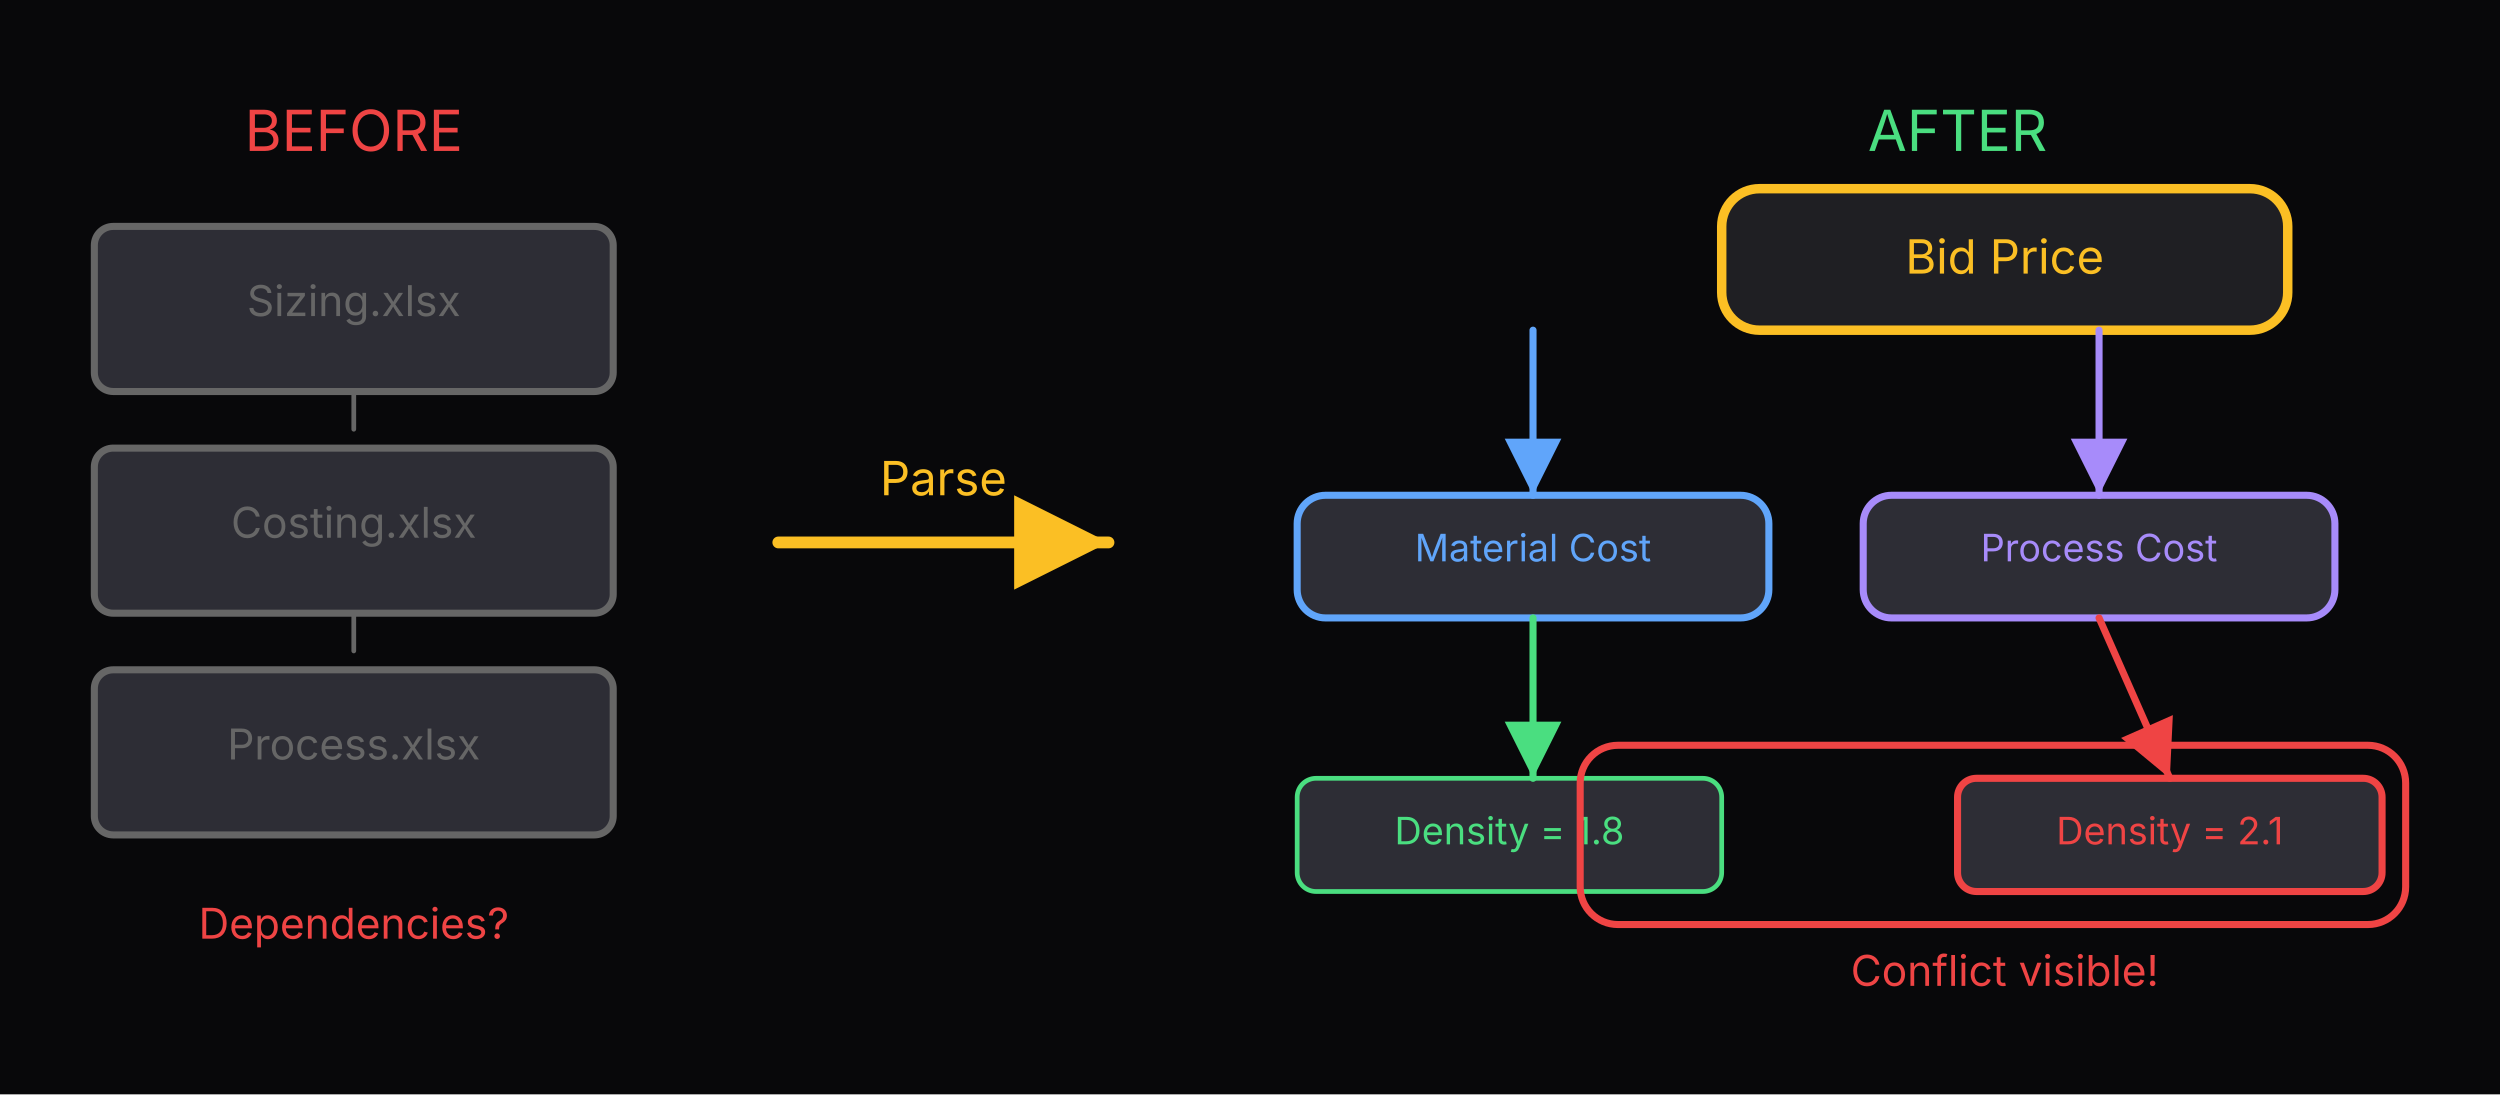
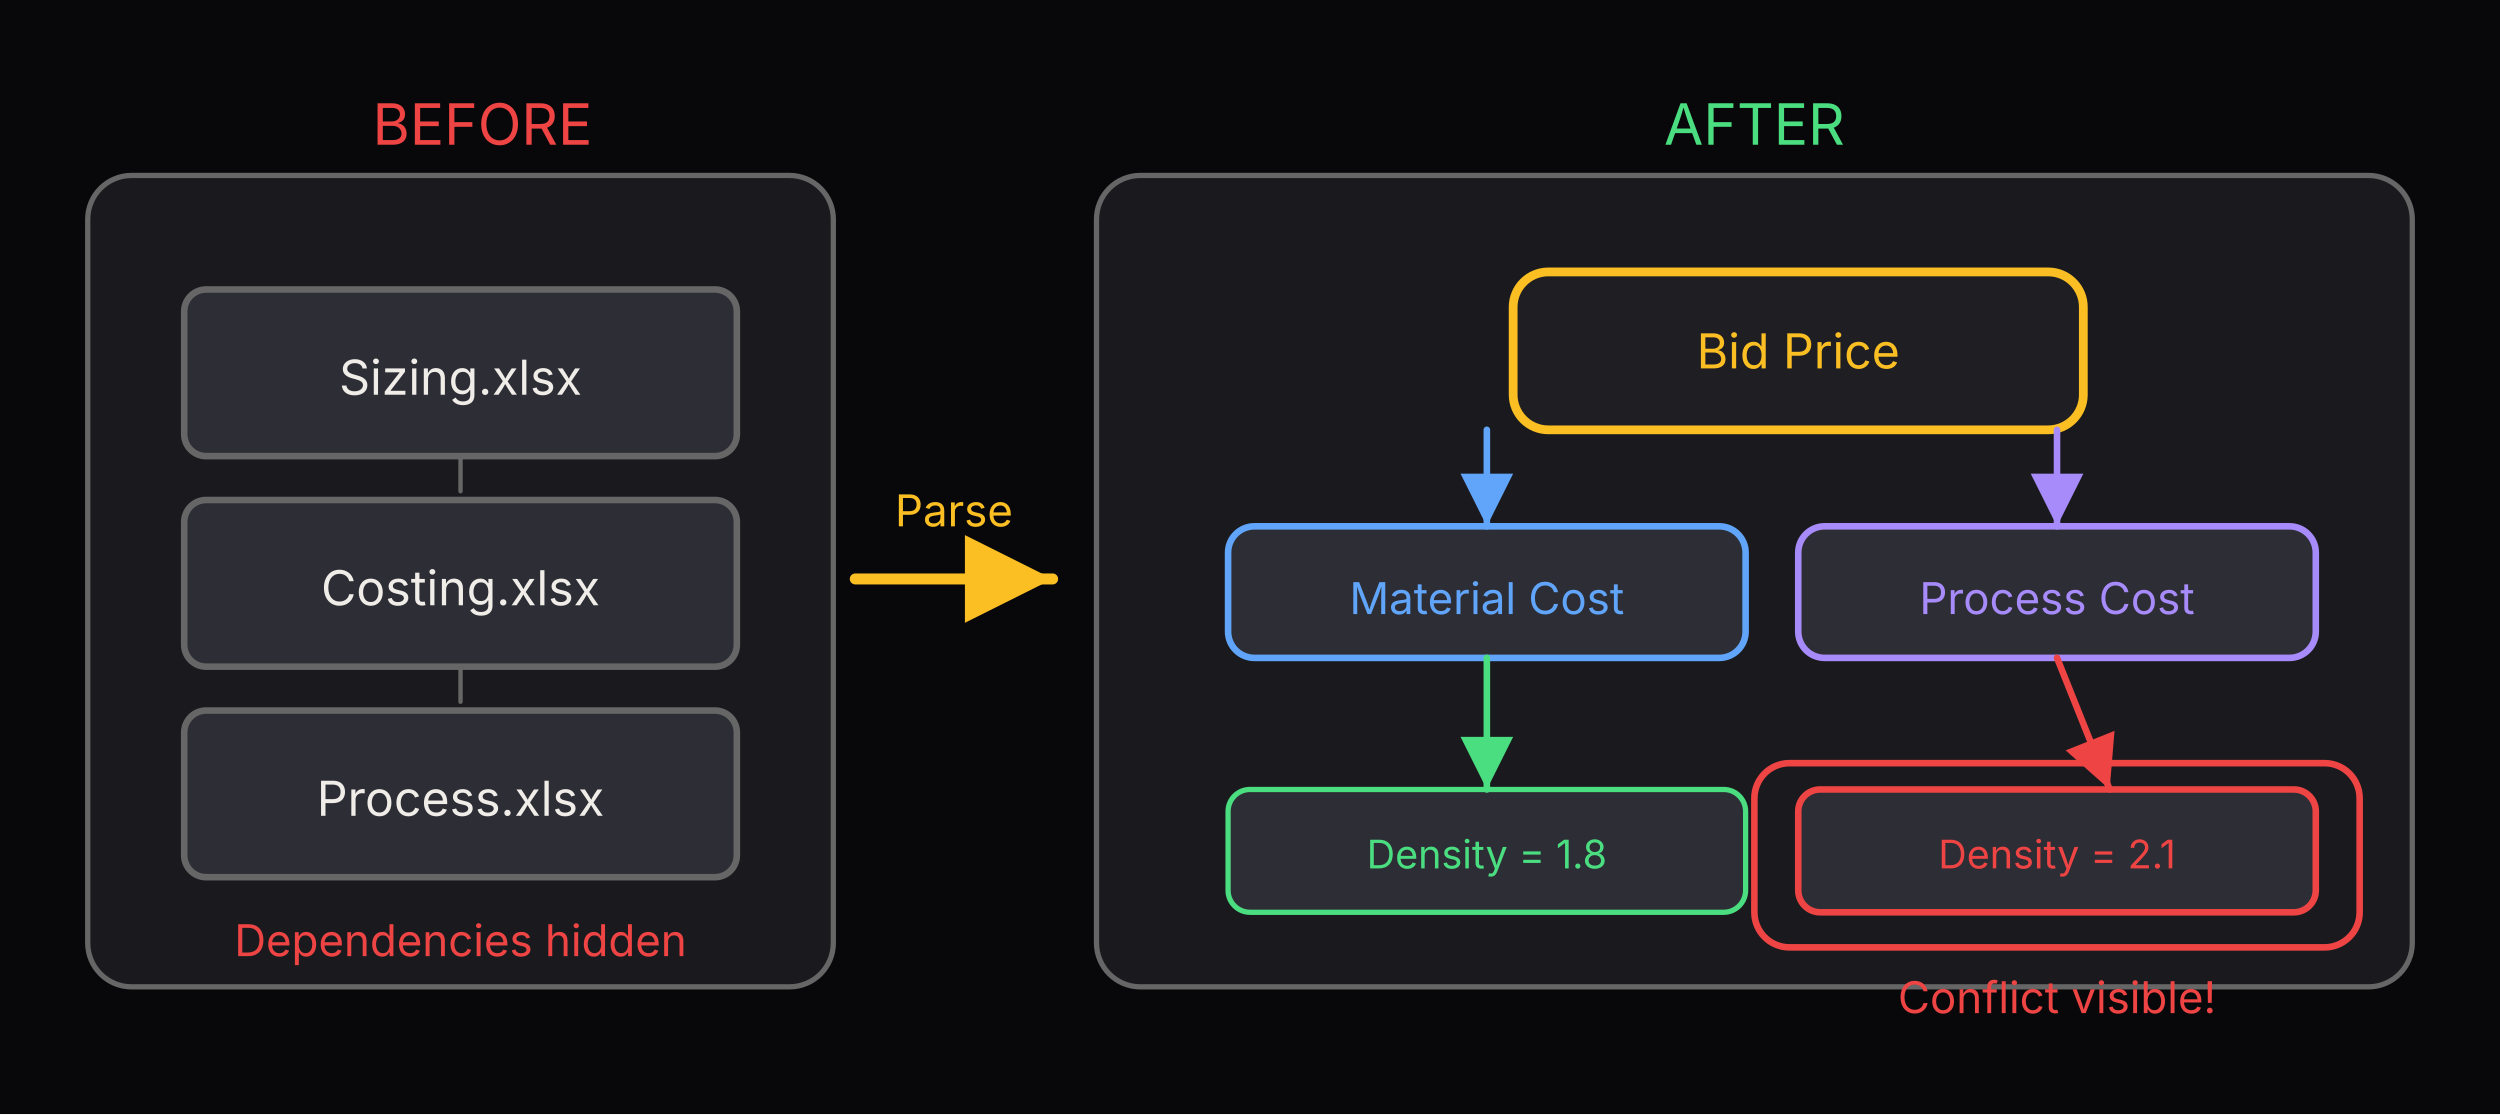
- <svg xmlns="http://www.w3.org/2000/svg" viewBox="0 0 530 232" width="530" height="232">
+ <svg xmlns="http://www.w3.org/2000/svg" viewBox="0 0 570 254" width="570" height="254">
  <defs>
    <marker id="ah-fbbf24" viewBox="0 0 10 10" refX="10" refY="5" markerWidth="8" markerHeight="8" orient="auto-start-reverse">
      <path d="M0,0 L10,5 L0,10 Z" fill="#fbbf24" />
    </marker>
    <marker id="ah-60a5fa" viewBox="0 0 10 10" refX="10" refY="5" markerWidth="8" markerHeight="8" orient="auto-start-reverse">
      <path d="M0,0 L10,5 L0,10 Z" fill="#60a5fa" />
    </marker>
    <marker id="ah-a78bfa" viewBox="0 0 10 10" refX="10" refY="5" markerWidth="8" markerHeight="8" orient="auto-start-reverse">
      <path d="M0,0 L10,5 L0,10 Z" fill="#a78bfa" />
    </marker>
    <marker id="ah-4ade80" viewBox="0 0 10 10" refX="10" refY="5" markerWidth="8" markerHeight="8" orient="auto-start-reverse">
      <path d="M0,0 L10,5 L0,10 Z" fill="#4ade80" />
    </marker>
    <marker id="ah-ef4444" viewBox="0 0 10 10" refX="10" refY="5" markerWidth="8" markerHeight="8" orient="auto-start-reverse">
      <path d="M0,0 L10,5 L0,10 Z" fill="#ef4444" />
    </marker>
  </defs>
-   <rect x="0" y="0" width="530" height="232" fill="#08080a" />
-   <text x="75" y="32" font-family="&quot;Inter&quot;, &quot;Segoe UI&quot;, system-ui, -apple-system, sans-serif" font-size="12" fill="#ef4444" text-anchor="middle">BEFORE</text>
-   <text x="415" y="32" font-family="&quot;Inter&quot;, &quot;Segoe UI&quot;, system-ui, -apple-system, sans-serif" font-size="12" fill="#4ade80" text-anchor="middle">AFTER</text>
-   <rect x="20" y="48" width="110" height="35" rx="4" fill="#2d2d35" stroke="#666666" stroke-width="1.5" />
-   <text x="75" y="67" font-family="&quot;Inter&quot;, &quot;Segoe UI&quot;, system-ui, -apple-system, sans-serif" font-size="9" fill="#666666" text-anchor="middle">Sizing.xlsx</text>
-   <rect x="20" y="95" width="110" height="35" rx="4" fill="#2d2d35" stroke="#666666" stroke-width="1.5" />
-   <text x="75" y="114" font-family="&quot;Inter&quot;, &quot;Segoe UI&quot;, system-ui, -apple-system, sans-serif" font-size="9" fill="#666666" text-anchor="middle">Costing.xlsx</text>
-   <rect x="20" y="142" width="110" height="35" rx="4" fill="#2d2d35" stroke="#666666" stroke-width="1.5" />
-   <text x="75" y="161" font-family="&quot;Inter&quot;, &quot;Segoe UI&quot;, system-ui, -apple-system, sans-serif" font-size="9" fill="#666666" text-anchor="middle">Process.xlsx</text>
-   <path d="M75 83 L75 95" fill="none" stroke="#666666" stroke-width="1" stroke-dasharray="8 4" stroke-linejoin="round" stroke-linecap="round" />
-   <path d="M75 130 L75 142" fill="none" stroke="#666666" stroke-width="1" stroke-dasharray="8 4" stroke-linejoin="round" stroke-linecap="round" />
-   <text x="75" y="199" font-family="&quot;Inter&quot;, &quot;Segoe UI&quot;, system-ui, -apple-system, sans-serif" font-size="9" fill="#ef4444" text-anchor="middle">Dependencies?</text>
-   <path d="M165 115 L235 115" fill="none" stroke="#fbbf24" stroke-width="2.5" stroke-linejoin="round" stroke-linecap="round" marker-end="url(#ah-fbbf24)" />
-   <text x="200" y="105" font-family="&quot;Inter&quot;, &quot;Segoe UI&quot;, system-ui, -apple-system, sans-serif" font-size="10" fill="#fbbf24" text-anchor="middle">Parse</text>
-   <rect x="365" y="40" width="120" height="30" rx="8" fill="#1f1f23" stroke="#fbbf24" stroke-width="2" />
-   <text x="425" y="58" font-family="&quot;Inter&quot;, &quot;Segoe UI&quot;, system-ui, -apple-system, sans-serif" font-size="10" fill="#fbbf24" text-anchor="middle">Bid Price</text>
-   <rect x="275" y="105" width="100" height="26" rx="6" fill="#2d2d35" stroke="#60a5fa" stroke-width="1.5" />
-   <text x="325" y="119" font-family="&quot;Inter&quot;, &quot;Segoe UI&quot;, system-ui, -apple-system, sans-serif" font-size="8" fill="#60a5fa" text-anchor="middle">Material Cost</text>
-   <rect x="395" y="105" width="100" height="26" rx="6" fill="#2d2d35" stroke="#a78bfa" stroke-width="1.5" />
-   <text x="445" y="119" font-family="&quot;Inter&quot;, &quot;Segoe UI&quot;, system-ui, -apple-system, sans-serif" font-size="8" fill="#a78bfa" text-anchor="middle">Process Cost</text>
-   <rect x="275" y="165" width="90" height="24" rx="4" fill="#2d2d35" stroke="#4ade80" stroke-width="1" />
-   <text x="320" y="179" font-family="&quot;Inter&quot;, &quot;Segoe UI&quot;, system-ui, -apple-system, sans-serif" font-size="8" fill="#4ade80" text-anchor="middle">Density = 1.8</text>
-   <rect x="415" y="165" width="90" height="24" rx="4" fill="#2d2d35" stroke="#ef4444" stroke-width="1.5" />
-   <text x="460" y="179" font-family="&quot;Inter&quot;, &quot;Segoe UI&quot;, system-ui, -apple-system, sans-serif" font-size="8" fill="#ef4444" text-anchor="middle">Density = 2.1</text>
-   <path d="M325 70 L325 105" fill="none" stroke="#60a5fa" stroke-width="1.5" stroke-linejoin="round" stroke-linecap="round" marker-end="url(#ah-60a5fa)" />
-   <path d="M445 70 L445 105" fill="none" stroke="#a78bfa" stroke-width="1.5" stroke-linejoin="round" stroke-linecap="round" marker-end="url(#ah-a78bfa)" />
-   <path d="M325 131 L325 165" fill="none" stroke="#4ade80" stroke-width="1.5" stroke-linejoin="round" stroke-linecap="round" marker-end="url(#ah-4ade80)" />
-   <path d="M445 131 L460 165" fill="none" stroke="#ef4444" stroke-width="1.5" stroke-linejoin="round" stroke-linecap="round" marker-end="url(#ah-ef4444)" />
-   <rect x="335" y="158" width="175" height="38" rx="8" fill="transparent" stroke="#ef4444" stroke-width="1.5" />
-   <text x="425" y="209" font-family="&quot;Inter&quot;, &quot;Segoe UI&quot;, system-ui, -apple-system, sans-serif" font-size="9" fill="#ef4444" text-anchor="middle">Conflict visible!</text>
+   <rect x="0" y="0" width="570" height="254" fill="#08080a" />
+   <text x="110" y="33" font-family="&quot;Inter&quot;, &quot;Segoe UI&quot;, system-ui, -apple-system, sans-serif" font-size="13" fill="#ef4444" text-anchor="middle">BEFORE</text>
+   <text x="400" y="33" font-family="&quot;Inter&quot;, &quot;Segoe UI&quot;, system-ui, -apple-system, sans-serif" font-size="13" fill="#4ade80" text-anchor="middle">AFTER</text>
+   <rect x="20" y="40" width="170" height="185" rx="10" fill="#1a1a1e" stroke="#666666" stroke-width="1.2" />
+   <rect x="250" y="40" width="300" height="185" rx="10" fill="#1a1a1e" stroke="#666666" stroke-width="1.2" />
+   <rect x="42" y="66" width="126" height="38" rx="5" fill="#2d2d35" stroke="#666666" stroke-width="1.5" />
+   <text x="105" y="90" font-family="&quot;Inter&quot;, &quot;Segoe UI&quot;, system-ui, -apple-system, sans-serif" font-size="11" fill="#f0ede8" text-anchor="middle">Sizing.xlsx</text>
+   <rect x="42" y="114" width="126" height="38" rx="5" fill="#2d2d35" stroke="#666666" stroke-width="1.5" />
+   <text x="105" y="138" font-family="&quot;Inter&quot;, &quot;Segoe UI&quot;, system-ui, -apple-system, sans-serif" font-size="11" fill="#f0ede8" text-anchor="middle">Costing.xlsx</text>
+   <rect x="42" y="162" width="126" height="38" rx="5" fill="#2d2d35" stroke="#666666" stroke-width="1.5" />
+   <text x="105" y="186" font-family="&quot;Inter&quot;, &quot;Segoe UI&quot;, system-ui, -apple-system, sans-serif" font-size="11" fill="#f0ede8" text-anchor="middle">Process.xlsx</text>
+   <path d="M105 104 L105 114" fill="none" stroke="#666666" stroke-width="1" stroke-dasharray="8 4" stroke-linejoin="round" stroke-linecap="round" />
+   <path d="M105 152 L105 162" fill="none" stroke="#666666" stroke-width="1" stroke-dasharray="8 4" stroke-linejoin="round" stroke-linecap="round" />
+   <text x="105" y="218" font-family="&quot;Inter&quot;, &quot;Segoe UI&quot;, system-ui, -apple-system, sans-serif" font-size="10" fill="#ef4444" text-anchor="middle">Dependencies hidden</text>
+   <path d="M195 132 L240 132" fill="none" stroke="#fbbf24" stroke-width="2.5" stroke-linejoin="round" stroke-linecap="round" marker-end="url(#ah-fbbf24)" />
+   <text x="217.5" y="120" font-family="&quot;Inter&quot;, &quot;Segoe UI&quot;, system-ui, -apple-system, sans-serif" font-size="10" fill="#fbbf24" text-anchor="middle">Parse</text>
+   <rect x="345" y="62" width="130" height="36" rx="8" fill="#1f1f23" stroke="#fbbf24" stroke-width="2" />
+   <text x="410" y="84" font-family="&quot;Inter&quot;, &quot;Segoe UI&quot;, system-ui, -apple-system, sans-serif" font-size="11" fill="#fbbf24" text-anchor="middle">Bid Price</text>
+   <rect x="280" y="120" width="118" height="30" rx="6" fill="#2d2d35" stroke="#60a5fa" stroke-width="1.5" />
+   <text x="339" y="140" font-family="&quot;Inter&quot;, &quot;Segoe UI&quot;, system-ui, -apple-system, sans-serif" font-size="10" fill="#60a5fa" text-anchor="middle">Material Cost</text>
+   <rect x="410" y="120" width="118" height="30" rx="6" fill="#2d2d35" stroke="#a78bfa" stroke-width="1.5" />
+   <text x="469" y="140" font-family="&quot;Inter&quot;, &quot;Segoe UI&quot;, system-ui, -apple-system, sans-serif" font-size="10" fill="#a78bfa" text-anchor="middle">Process Cost</text>
+   <rect x="280" y="180" width="118" height="28" rx="5" fill="#2d2d35" stroke="#4ade80" stroke-width="1.2" />
+   <text x="339" y="198" font-family="&quot;Inter&quot;, &quot;Segoe UI&quot;, system-ui, -apple-system, sans-serif" font-size="9" fill="#4ade80" text-anchor="middle">Density = 1.8</text>
+   <rect x="410" y="180" width="118" height="28" rx="5" fill="#2d2d35" stroke="#ef4444" stroke-width="1.5" />
+   <text x="469" y="198" font-family="&quot;Inter&quot;, &quot;Segoe UI&quot;, system-ui, -apple-system, sans-serif" font-size="9" fill="#ef4444" text-anchor="middle">Density = 2.1</text>
+   <path d="M339 98 L339 120" fill="none" stroke="#60a5fa" stroke-width="1.5" stroke-linejoin="round" stroke-linecap="round" marker-end="url(#ah-60a5fa)" />
+   <path d="M469 98 L469 120" fill="none" stroke="#a78bfa" stroke-width="1.5" stroke-linejoin="round" stroke-linecap="round" marker-end="url(#ah-a78bfa)" />
+   <path d="M339 150 L339 180" fill="none" stroke="#4ade80" stroke-width="1.5" stroke-linejoin="round" stroke-linecap="round" marker-end="url(#ah-4ade80)" />
+   <path d="M469 150 L481 180" fill="none" stroke="#ef4444" stroke-width="1.5" stroke-linejoin="round" stroke-linecap="round" marker-end="url(#ah-ef4444)" />
+   <rect x="400" y="174" width="138" height="42" rx="8" fill="transparent" stroke="#ef4444" stroke-width="1.5" />
+   <text x="469" y="231" font-family="&quot;Inter&quot;, &quot;Segoe UI&quot;, system-ui, -apple-system, sans-serif" font-size="10" fill="#ef4444" text-anchor="middle">Conflict visible!</text>
</svg>
